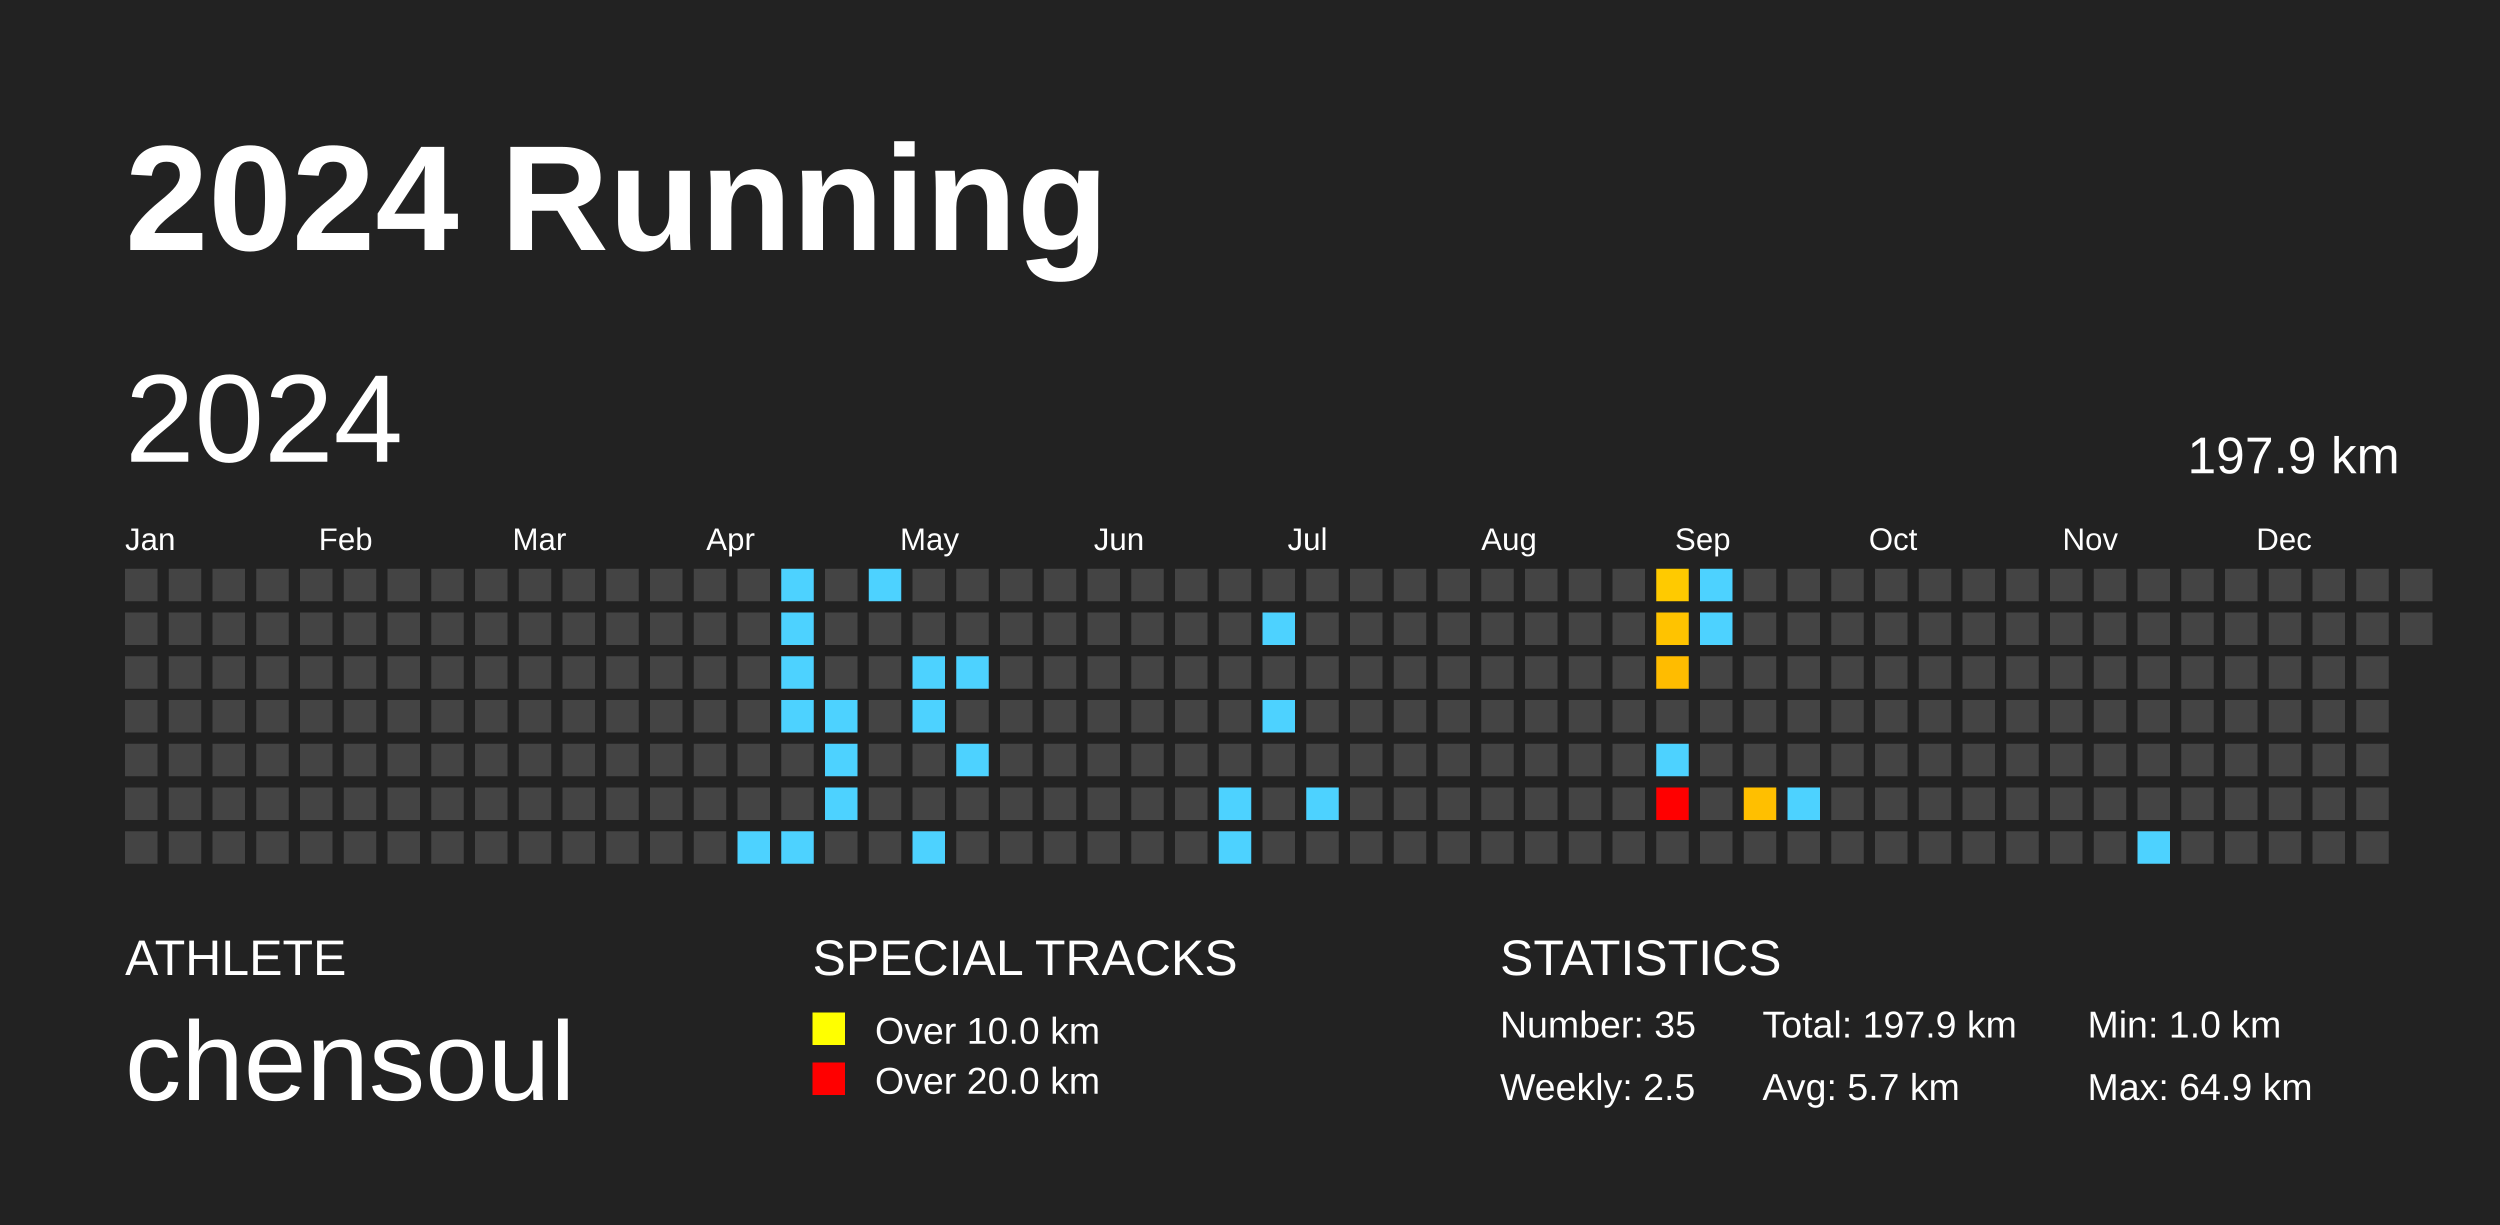
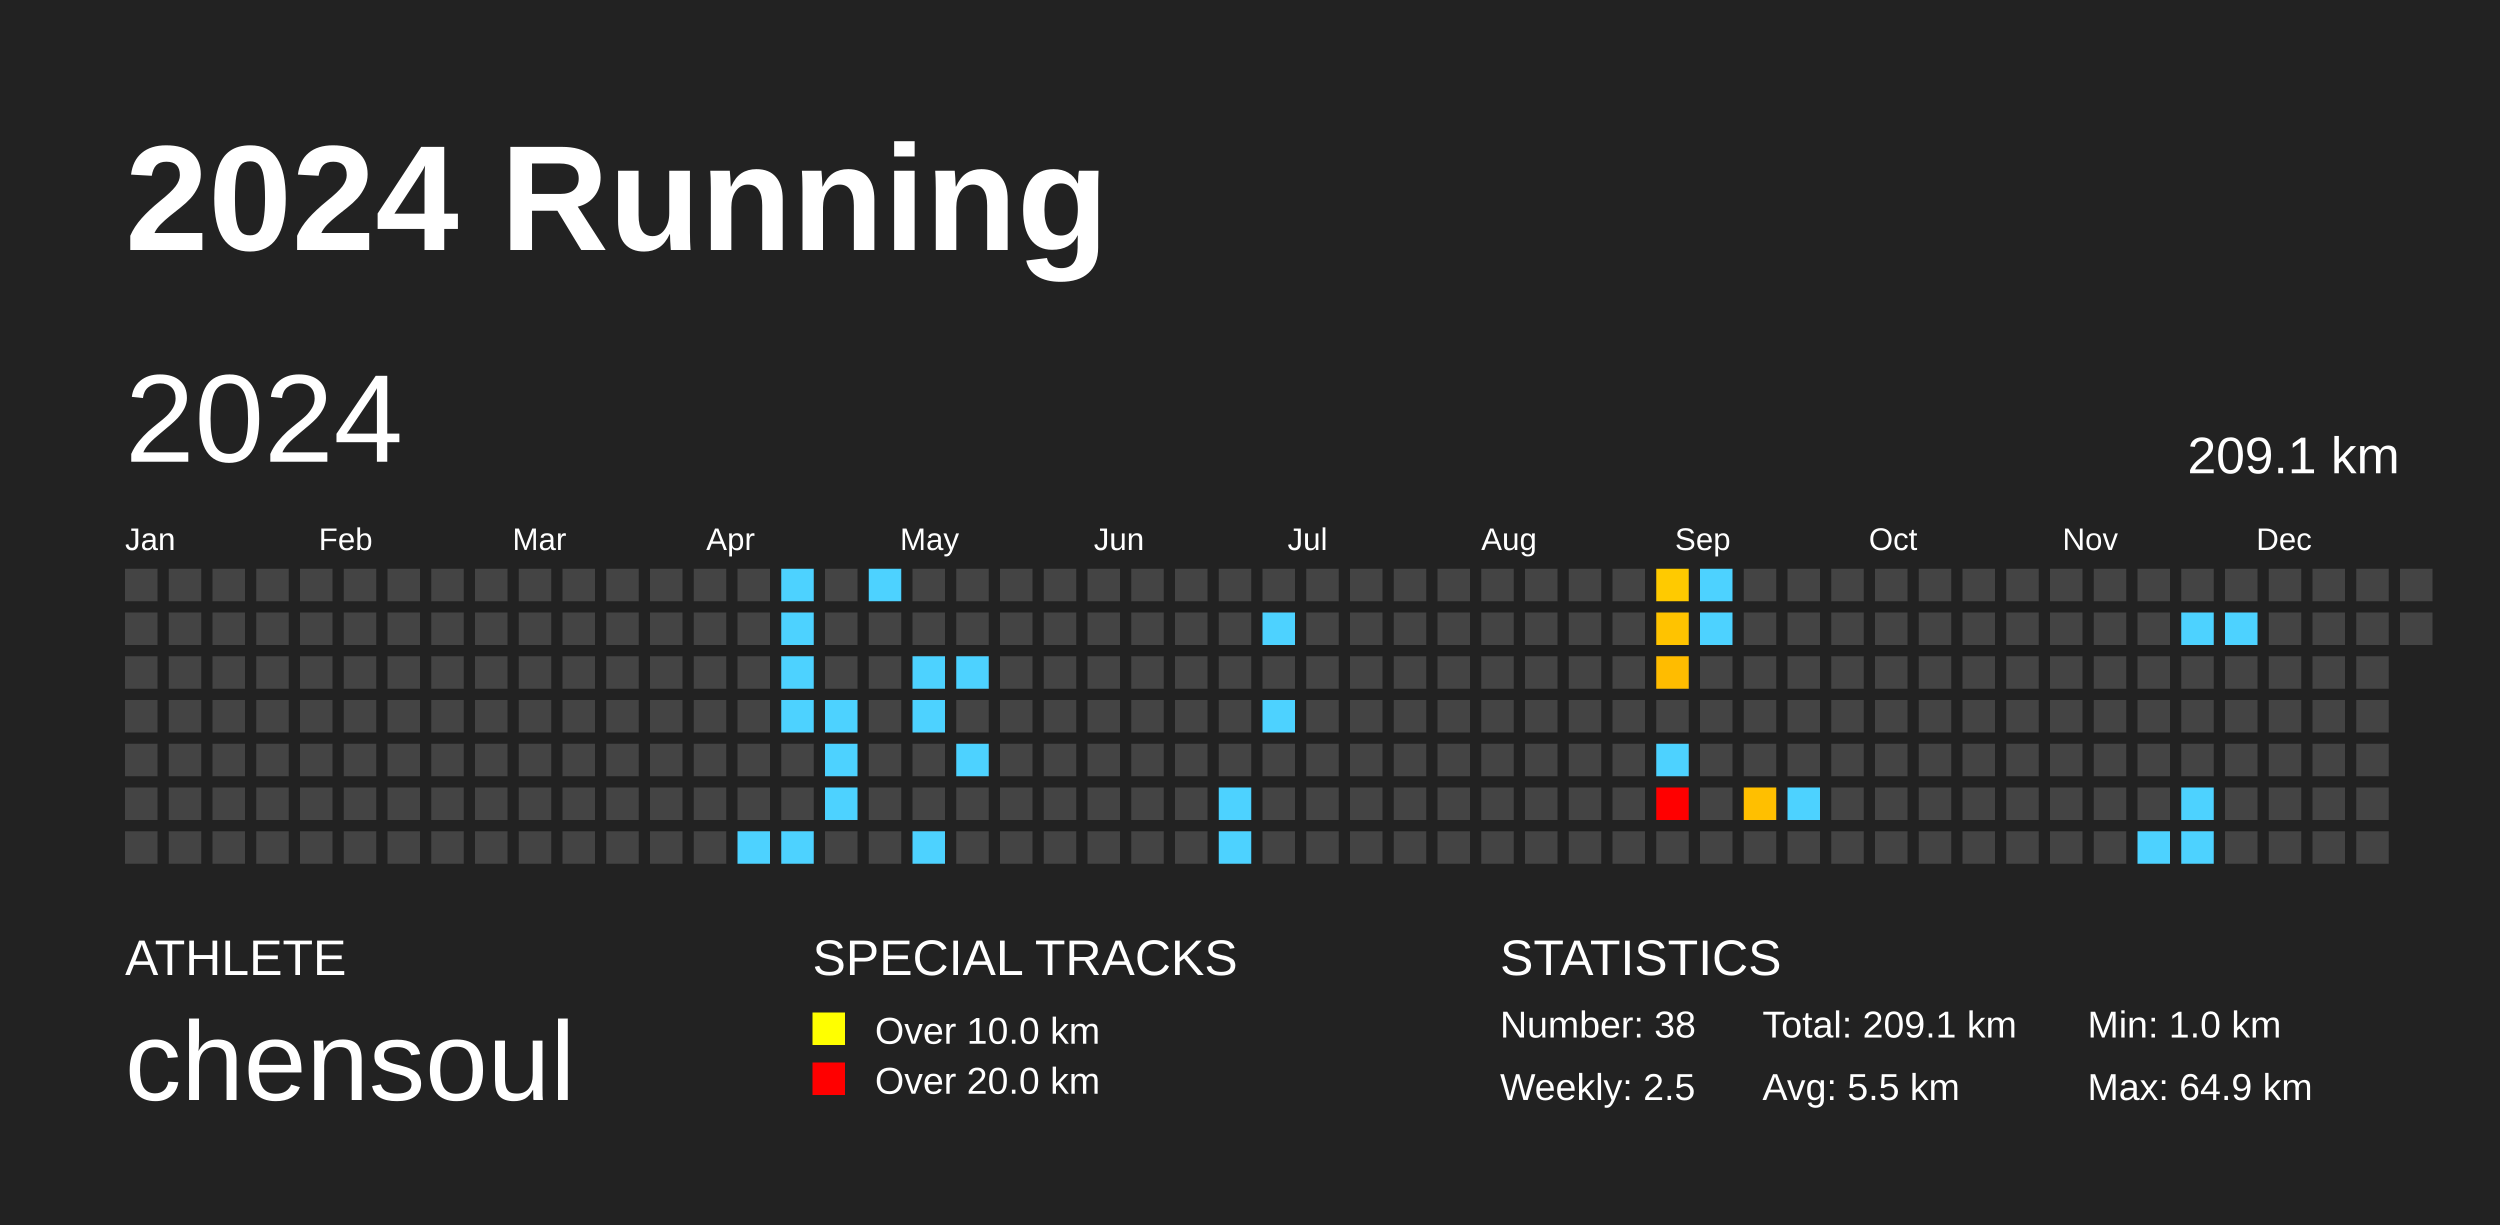
<svg xmlns="http://www.w3.org/2000/svg" baseProfile="full" height="98mm" version="1.1" viewBox="0,0,200,98" width="200mm">
  <defs />
  <rect fill="#222222" height="98" width="200" x="0" y="0" />
  <text fill="#FFFFFF" style="font-size:12px; font-family:Arial; font-weight:bold;" x="10" y="20">2024 Running</text>
  <text fill="#FFFFFF" style="font-size:4px; font-family:Arial" x="10" y="78">ATHLETE</text>
  <text fill="#FFFFFF" style="font-size:9px; font-family:Arial" x="10" y="88">chensoul</text>
  <text fill="#FFFFFF" style="font-size:4px; font-family:Arial" x="65" y="78">SPECIAL TRACKS</text>
  <rect fill="yellow" height="2.6" width="2.6" x="65" y="81" />
  <text fill="#FFFFFF" style="font-size:3px; font-family:Arial" x="70" y="83.5">Over 10.0 km</text>
  <rect fill="red" height="2.6" width="2.6" x="65" y="85" />
  <text fill="#FFFFFF" style="font-size:3px; font-family:Arial" x="70" y="87.5">Over 20.0 km</text>
  <text fill="#FFFFFF" style="font-size:4px; font-family:Arial" x="120" y="78">STATISTICS</text>
-   <text fill="#FFFFFF" style="font-size:3px; font-family:Arial" x="120" y="83">Number: 35</text>
+   <text fill="#FFFFFF" style="font-size:3px; font-family:Arial" x="120" y="83">Number: 38</text>
  <text fill="#FFFFFF" style="font-size:3px; font-family:Arial" x="120" y="88">Weekly: 2.5</text>
-   <text fill="#FFFFFF" style="font-size:3px; font-family:Arial" x="141" y="83">Total: 197.9 km</text>
-   <text fill="#FFFFFF" style="font-size:3px; font-family:Arial" x="141" y="88">Avg: 5.7 km</text>
+   <text fill="#FFFFFF" style="font-size:3px; font-family:Arial" x="141" y="83">Total: 209.1 km</text>
+   <text fill="#FFFFFF" style="font-size:3px; font-family:Arial" x="141" y="88">Avg: 5.5 km</text>
  <text fill="#FFFFFF" style="font-size:3px; font-family:Arial" x="167" y="83">Min: 1.0 km</text>
  <text fill="#FFFFFF" style="font-size:3px; font-family:Arial" x="167" y="88">Max: 64.9 km</text>
  <text dominant-baseline="hanging" fill="#FFFFFF" style="font-size:10.0px; font-family:Arial;" x="10" y="30">2024</text>
-   <text dominant-baseline="hanging" fill="#FFFFFF" style="font-size:4.125px; font-family:Arial;" x="175" y="35">197.9 km</text>
+   <text dominant-baseline="hanging" fill="#FFFFFF" style="font-size:4.125px; font-family:Arial;" x="175" y="35">209.1 km</text>
  <text fill="#FFFFFF" style="font-size:2.5px; font-family:Arial" x="10.0" y="44">Jan</text>
  <text fill="#FFFFFF" style="font-size:2.5px; font-family:Arial" x="25.5" y="44">Feb</text>
  <text fill="#FFFFFF" style="font-size:2.5px; font-family:Arial" x="41.0" y="44">Mar</text>
  <text fill="#FFFFFF" style="font-size:2.5px; font-family:Arial" x="56.5" y="44">Apr</text>
  <text fill="#FFFFFF" style="font-size:2.5px; font-family:Arial" x="72.0" y="44">May</text>
  <text fill="#FFFFFF" style="font-size:2.5px; font-family:Arial" x="87.5" y="44">Jun</text>
  <text fill="#FFFFFF" style="font-size:2.5px; font-family:Arial" x="103.0" y="44">Jul</text>
  <text fill="#FFFFFF" style="font-size:2.5px; font-family:Arial" x="118.5" y="44">Aug</text>
  <text fill="#FFFFFF" style="font-size:2.5px; font-family:Arial" x="134.0" y="44">Sep</text>
  <text fill="#FFFFFF" style="font-size:2.5px; font-family:Arial" x="149.5" y="44">Oct</text>
  <text fill="#FFFFFF" style="font-size:2.5px; font-family:Arial" x="165.0" y="44">Nov</text>
  <text fill="#FFFFFF" style="font-size:2.5px; font-family:Arial" x="180.5" y="44">Dec</text>
  <rect fill="#444444" height="2.6" width="2.6" x="10.0" y="45.5" />
  <rect fill="#444444" height="2.6" width="2.6" x="10.0" y="49.0" />
  <rect fill="#444444" height="2.6" width="2.6" x="10.0" y="52.5" />
  <rect fill="#444444" height="2.6" width="2.6" x="10.0" y="56.0" />
  <rect fill="#444444" height="2.6" width="2.6" x="10.0" y="59.5" />
  <rect fill="#444444" height="2.6" width="2.6" x="10.0" y="63.0" />
  <rect fill="#444444" height="2.6" width="2.6" x="10.0" y="66.5" />
  <rect fill="#444444" height="2.6" width="2.6" x="13.5" y="45.5" />
  <rect fill="#444444" height="2.6" width="2.6" x="13.5" y="49.0" />
  <rect fill="#444444" height="2.6" width="2.6" x="13.5" y="52.5" />
  <rect fill="#444444" height="2.6" width="2.6" x="13.5" y="56.0" />
  <rect fill="#444444" height="2.6" width="2.6" x="13.5" y="59.5" />
  <rect fill="#444444" height="2.6" width="2.6" x="13.5" y="63.0" />
  <rect fill="#444444" height="2.6" width="2.6" x="13.5" y="66.5" />
  <rect fill="#444444" height="2.6" width="2.6" x="17.0" y="45.5" />
  <rect fill="#444444" height="2.6" width="2.6" x="17.0" y="49.0" />
  <rect fill="#444444" height="2.6" width="2.6" x="17.0" y="52.5" />
  <rect fill="#444444" height="2.6" width="2.6" x="17.0" y="56.0" />
  <rect fill="#444444" height="2.6" width="2.6" x="17.0" y="59.5" />
  <rect fill="#444444" height="2.6" width="2.6" x="17.0" y="63.0" />
  <rect fill="#444444" height="2.6" width="2.6" x="17.0" y="66.5" />
  <rect fill="#444444" height="2.6" width="2.6" x="20.5" y="45.5" />
  <rect fill="#444444" height="2.6" width="2.6" x="20.5" y="49.0" />
  <rect fill="#444444" height="2.6" width="2.6" x="20.5" y="52.5" />
  <rect fill="#444444" height="2.6" width="2.6" x="20.5" y="56.0" />
  <rect fill="#444444" height="2.6" width="2.6" x="20.5" y="59.5" />
  <rect fill="#444444" height="2.6" width="2.6" x="20.5" y="63.0" />
  <rect fill="#444444" height="2.6" width="2.6" x="20.5" y="66.5" />
  <rect fill="#444444" height="2.6" width="2.6" x="24.0" y="45.5" />
  <rect fill="#444444" height="2.6" width="2.6" x="24.0" y="49.0" />
  <rect fill="#444444" height="2.6" width="2.6" x="24.0" y="52.5" />
  <rect fill="#444444" height="2.6" width="2.6" x="24.0" y="56.0" />
  <rect fill="#444444" height="2.6" width="2.6" x="24.0" y="59.5" />
  <rect fill="#444444" height="2.6" width="2.6" x="24.0" y="63.0" />
  <rect fill="#444444" height="2.6" width="2.6" x="24.0" y="66.5" />
  <rect fill="#444444" height="2.6" width="2.6" x="27.5" y="45.5" />
  <rect fill="#444444" height="2.6" width="2.6" x="27.5" y="49.0" />
  <rect fill="#444444" height="2.6" width="2.6" x="27.5" y="52.5" />
  <rect fill="#444444" height="2.6" width="2.6" x="27.5" y="56.0" />
  <rect fill="#444444" height="2.6" width="2.6" x="27.5" y="59.5" />
  <rect fill="#444444" height="2.6" width="2.6" x="27.5" y="63.0" />
  <rect fill="#444444" height="2.6" width="2.6" x="27.5" y="66.5" />
  <rect fill="#444444" height="2.6" width="2.6" x="31.0" y="45.5" />
  <rect fill="#444444" height="2.6" width="2.6" x="31.0" y="49.0" />
  <rect fill="#444444" height="2.6" width="2.6" x="31.0" y="52.5" />
  <rect fill="#444444" height="2.6" width="2.6" x="31.0" y="56.0" />
  <rect fill="#444444" height="2.6" width="2.6" x="31.0" y="59.5" />
  <rect fill="#444444" height="2.6" width="2.6" x="31.0" y="63.0" />
  <rect fill="#444444" height="2.6" width="2.6" x="31.0" y="66.5" />
  <rect fill="#444444" height="2.6" width="2.6" x="34.5" y="45.5" />
  <rect fill="#444444" height="2.6" width="2.6" x="34.5" y="49.0" />
  <rect fill="#444444" height="2.6" width="2.6" x="34.5" y="52.5" />
  <rect fill="#444444" height="2.6" width="2.6" x="34.5" y="56.0" />
  <rect fill="#444444" height="2.6" width="2.6" x="34.5" y="59.5" />
  <rect fill="#444444" height="2.6" width="2.6" x="34.5" y="63.0" />
  <rect fill="#444444" height="2.6" width="2.6" x="34.5" y="66.5" />
  <rect fill="#444444" height="2.6" width="2.6" x="38.0" y="45.5" />
  <rect fill="#444444" height="2.6" width="2.6" x="38.0" y="49.0" />
  <rect fill="#444444" height="2.6" width="2.6" x="38.0" y="52.5" />
  <rect fill="#444444" height="2.6" width="2.6" x="38.0" y="56.0" />
  <rect fill="#444444" height="2.6" width="2.6" x="38.0" y="59.5" />
  <rect fill="#444444" height="2.6" width="2.6" x="38.0" y="63.0" />
  <rect fill="#444444" height="2.6" width="2.6" x="38.0" y="66.5" />
  <rect fill="#444444" height="2.6" width="2.6" x="41.5" y="45.5" />
  <rect fill="#444444" height="2.6" width="2.6" x="41.5" y="49.0" />
  <rect fill="#444444" height="2.6" width="2.6" x="41.5" y="52.5" />
  <rect fill="#444444" height="2.6" width="2.6" x="41.5" y="56.0" />
  <rect fill="#444444" height="2.6" width="2.6" x="41.5" y="59.5" />
  <rect fill="#444444" height="2.6" width="2.6" x="41.5" y="63.0" />
  <rect fill="#444444" height="2.6" width="2.6" x="41.5" y="66.5" />
  <rect fill="#444444" height="2.6" width="2.6" x="45.0" y="45.5" />
  <rect fill="#444444" height="2.6" width="2.6" x="45.0" y="49.0" />
  <rect fill="#444444" height="2.6" width="2.6" x="45.0" y="52.5" />
  <rect fill="#444444" height="2.6" width="2.6" x="45.0" y="56.0" />
  <rect fill="#444444" height="2.6" width="2.6" x="45.0" y="59.5" />
  <rect fill="#444444" height="2.6" width="2.6" x="45.0" y="63.0" />
  <rect fill="#444444" height="2.6" width="2.6" x="45.0" y="66.5" />
  <rect fill="#444444" height="2.6" width="2.6" x="48.5" y="45.5" />
  <rect fill="#444444" height="2.6" width="2.6" x="48.5" y="49.0" />
  <rect fill="#444444" height="2.6" width="2.6" x="48.5" y="52.5" />
  <rect fill="#444444" height="2.6" width="2.6" x="48.5" y="56.0" />
  <rect fill="#444444" height="2.6" width="2.6" x="48.5" y="59.5" />
  <rect fill="#444444" height="2.6" width="2.6" x="48.5" y="63.0" />
  <rect fill="#444444" height="2.6" width="2.6" x="48.5" y="66.5" />
  <rect fill="#444444" height="2.6" width="2.6" x="52.0" y="45.5" />
  <rect fill="#444444" height="2.6" width="2.6" x="52.0" y="49.0" />
  <rect fill="#444444" height="2.6" width="2.6" x="52.0" y="52.5" />
  <rect fill="#444444" height="2.6" width="2.6" x="52.0" y="56.0" />
  <rect fill="#444444" height="2.6" width="2.6" x="52.0" y="59.5" />
  <rect fill="#444444" height="2.6" width="2.6" x="52.0" y="63.0" />
  <rect fill="#444444" height="2.6" width="2.6" x="52.0" y="66.5" />
  <rect fill="#444444" height="2.6" width="2.6" x="55.5" y="45.5" />
  <rect fill="#444444" height="2.6" width="2.6" x="55.5" y="49.0" />
  <rect fill="#444444" height="2.6" width="2.6" x="55.5" y="52.5" />
  <rect fill="#444444" height="2.6" width="2.6" x="55.5" y="56.0" />
  <rect fill="#444444" height="2.6" width="2.6" x="55.5" y="59.5" />
  <rect fill="#444444" height="2.6" width="2.6" x="55.5" y="63.0" />
  <rect fill="#444444" height="2.6" width="2.6" x="55.5" y="66.5" />
  <rect fill="#444444" height="2.6" width="2.6" x="59.0" y="45.5" />
  <rect fill="#444444" height="2.6" width="2.6" x="59.0" y="49.0" />
  <rect fill="#444444" height="2.6" width="2.6" x="59.0" y="52.5" />
  <rect fill="#444444" height="2.6" width="2.6" x="59.0" y="56.0" />
  <rect fill="#444444" height="2.6" width="2.6" x="59.0" y="59.5" />
  <rect fill="#444444" height="2.6" width="2.6" x="59.0" y="63.0" />
  <rect fill="#4dd2ff" height="2.6" width="2.6" x="59.0" y="66.5" />
  <rect fill="#4dd2ff" height="2.6" width="2.6" x="62.5" y="45.5" />
  <rect fill="#4dd2ff" height="2.6" width="2.6" x="62.5" y="49.0" />
  <rect fill="#4dd2ff" height="2.6" width="2.6" x="62.5" y="52.5" />
  <rect fill="#4dd2ff" height="2.6" width="2.6" x="62.5" y="56.0" />
  <rect fill="#444444" height="2.6" width="2.6" x="62.5" y="59.5" />
  <rect fill="#444444" height="2.6" width="2.6" x="62.5" y="63.0" />
  <rect fill="#4dd2ff" height="2.6" width="2.6" x="62.5" y="66.5" />
  <rect fill="#444444" height="2.6" width="2.6" x="66.0" y="45.5" />
  <rect fill="#444444" height="2.6" width="2.6" x="66.0" y="49.0" />
  <rect fill="#444444" height="2.6" width="2.6" x="66.0" y="52.5" />
  <rect fill="#4dd2ff" height="2.6" width="2.6" x="66.0" y="56.0" />
  <rect fill="#4dd2ff" height="2.6" width="2.6" x="66.0" y="59.5" />
  <rect fill="#4dd2ff" height="2.6" width="2.6" x="66.0" y="63.0" />
  <rect fill="#444444" height="2.6" width="2.6" x="66.0" y="66.5" />
  <rect fill="#4dd2ff" height="2.6" width="2.6" x="69.5" y="45.5" />
  <rect fill="#444444" height="2.6" width="2.6" x="69.5" y="49.0" />
  <rect fill="#444444" height="2.6" width="2.6" x="69.5" y="52.5" />
  <rect fill="#444444" height="2.6" width="2.6" x="69.5" y="56.0" />
  <rect fill="#444444" height="2.6" width="2.6" x="69.5" y="59.5" />
  <rect fill="#444444" height="2.6" width="2.6" x="69.5" y="63.0" />
  <rect fill="#444444" height="2.6" width="2.6" x="69.5" y="66.5" />
  <rect fill="#444444" height="2.6" width="2.6" x="73.0" y="45.5" />
  <rect fill="#444444" height="2.6" width="2.6" x="73.0" y="49.0" />
  <rect fill="#4dd2ff" height="2.6" width="2.6" x="73.0" y="52.5" />
  <rect fill="#4dd2ff" height="2.6" width="2.6" x="73.0" y="56.0" />
  <rect fill="#444444" height="2.6" width="2.6" x="73.0" y="59.5" />
  <rect fill="#444444" height="2.6" width="2.6" x="73.0" y="63.0" />
  <rect fill="#4dd2ff" height="2.6" width="2.6" x="73.0" y="66.5" />
  <rect fill="#444444" height="2.6" width="2.6" x="76.5" y="45.5" />
  <rect fill="#444444" height="2.6" width="2.6" x="76.5" y="49.0" />
  <rect fill="#4dd2ff" height="2.6" width="2.6" x="76.5" y="52.5" />
  <rect fill="#444444" height="2.6" width="2.6" x="76.5" y="56.0" />
  <rect fill="#4dd2ff" height="2.6" width="2.6" x="76.5" y="59.5" />
  <rect fill="#444444" height="2.6" width="2.6" x="76.5" y="63.0" />
  <rect fill="#444444" height="2.6" width="2.6" x="76.5" y="66.5" />
  <rect fill="#444444" height="2.6" width="2.6" x="80.0" y="45.5" />
  <rect fill="#444444" height="2.6" width="2.6" x="80.0" y="49.0" />
  <rect fill="#444444" height="2.6" width="2.6" x="80.0" y="52.5" />
  <rect fill="#444444" height="2.6" width="2.6" x="80.0" y="56.0" />
  <rect fill="#444444" height="2.6" width="2.6" x="80.0" y="59.5" />
  <rect fill="#444444" height="2.6" width="2.6" x="80.0" y="63.0" />
  <rect fill="#444444" height="2.6" width="2.6" x="80.0" y="66.5" />
  <rect fill="#444444" height="2.6" width="2.6" x="83.5" y="45.5" />
  <rect fill="#444444" height="2.6" width="2.6" x="83.5" y="49.0" />
  <rect fill="#444444" height="2.6" width="2.6" x="83.5" y="52.5" />
  <rect fill="#444444" height="2.6" width="2.6" x="83.5" y="56.0" />
  <rect fill="#444444" height="2.6" width="2.6" x="83.5" y="59.5" />
  <rect fill="#444444" height="2.6" width="2.6" x="83.5" y="63.0" />
  <rect fill="#444444" height="2.6" width="2.6" x="83.5" y="66.5" />
  <rect fill="#444444" height="2.6" width="2.6" x="87.0" y="45.5" />
  <rect fill="#444444" height="2.6" width="2.6" x="87.0" y="49.0" />
  <rect fill="#444444" height="2.6" width="2.6" x="87.0" y="52.5" />
  <rect fill="#444444" height="2.6" width="2.6" x="87.0" y="56.0" />
  <rect fill="#444444" height="2.6" width="2.6" x="87.0" y="59.5" />
  <rect fill="#444444" height="2.6" width="2.6" x="87.0" y="63.0" />
  <rect fill="#444444" height="2.6" width="2.6" x="87.0" y="66.5" />
  <rect fill="#444444" height="2.6" width="2.6" x="90.5" y="45.5" />
  <rect fill="#444444" height="2.6" width="2.6" x="90.5" y="49.0" />
  <rect fill="#444444" height="2.6" width="2.6" x="90.5" y="52.5" />
  <rect fill="#444444" height="2.6" width="2.6" x="90.5" y="56.0" />
  <rect fill="#444444" height="2.6" width="2.6" x="90.5" y="59.5" />
  <rect fill="#444444" height="2.6" width="2.6" x="90.5" y="63.0" />
  <rect fill="#444444" height="2.6" width="2.6" x="90.5" y="66.5" />
  <rect fill="#444444" height="2.6" width="2.6" x="94.0" y="45.5" />
  <rect fill="#444444" height="2.6" width="2.6" x="94.0" y="49.0" />
  <rect fill="#444444" height="2.6" width="2.6" x="94.0" y="52.5" />
  <rect fill="#444444" height="2.6" width="2.6" x="94.0" y="56.0" />
  <rect fill="#444444" height="2.6" width="2.6" x="94.0" y="59.5" />
  <rect fill="#444444" height="2.6" width="2.6" x="94.0" y="63.0" />
  <rect fill="#444444" height="2.6" width="2.6" x="94.0" y="66.5" />
  <rect fill="#444444" height="2.6" width="2.6" x="97.5" y="45.5" />
  <rect fill="#444444" height="2.6" width="2.6" x="97.5" y="49.0" />
  <rect fill="#444444" height="2.6" width="2.6" x="97.5" y="52.5" />
  <rect fill="#444444" height="2.6" width="2.6" x="97.5" y="56.0" />
  <rect fill="#444444" height="2.6" width="2.6" x="97.5" y="59.5" />
  <rect fill="#4dd2ff" height="2.6" width="2.6" x="97.5" y="63.0" />
  <rect fill="#4dd2ff" height="2.6" width="2.6" x="97.5" y="66.5" />
  <rect fill="#444444" height="2.6" width="2.6" x="101.0" y="45.5" />
  <rect fill="#4dd2ff" height="2.6" width="2.6" x="101.0" y="49.0" />
  <rect fill="#444444" height="2.6" width="2.6" x="101.0" y="52.5" />
  <rect fill="#4dd2ff" height="2.6" width="2.6" x="101.0" y="56.0" />
  <rect fill="#444444" height="2.6" width="2.6" x="101.0" y="59.5" />
  <rect fill="#444444" height="2.6" width="2.6" x="101.0" y="63.0" />
  <rect fill="#444444" height="2.6" width="2.6" x="101.0" y="66.5" />
  <rect fill="#444444" height="2.6" width="2.6" x="104.5" y="45.5" />
  <rect fill="#444444" height="2.6" width="2.6" x="104.5" y="49.0" />
  <rect fill="#444444" height="2.6" width="2.6" x="104.5" y="52.5" />
  <rect fill="#444444" height="2.6" width="2.6" x="104.5" y="56.0" />
  <rect fill="#444444" height="2.6" width="2.6" x="104.5" y="59.5" />
-   <rect fill="#4dd2ff" height="2.6" width="2.6" x="104.5" y="63.0" />
+   <rect fill="#444444" height="2.6" width="2.6" x="104.5" y="63.0" />
  <rect fill="#444444" height="2.6" width="2.6" x="104.5" y="66.5" />
  <rect fill="#444444" height="2.6" width="2.6" x="108.0" y="45.5" />
  <rect fill="#444444" height="2.6" width="2.6" x="108.0" y="49.0" />
  <rect fill="#444444" height="2.6" width="2.6" x="108.0" y="52.5" />
  <rect fill="#444444" height="2.6" width="2.6" x="108.0" y="56.0" />
  <rect fill="#444444" height="2.6" width="2.6" x="108.0" y="59.5" />
  <rect fill="#444444" height="2.6" width="2.6" x="108.0" y="63.0" />
  <rect fill="#444444" height="2.6" width="2.6" x="108.0" y="66.5" />
  <rect fill="#444444" height="2.6" width="2.6" x="111.5" y="45.5" />
  <rect fill="#444444" height="2.6" width="2.6" x="111.5" y="49.0" />
  <rect fill="#444444" height="2.6" width="2.6" x="111.5" y="52.5" />
  <rect fill="#444444" height="2.6" width="2.6" x="111.5" y="56.0" />
  <rect fill="#444444" height="2.6" width="2.6" x="111.5" y="59.5" />
  <rect fill="#444444" height="2.6" width="2.6" x="111.5" y="63.0" />
  <rect fill="#444444" height="2.6" width="2.6" x="111.5" y="66.5" />
  <rect fill="#444444" height="2.6" width="2.6" x="115.0" y="45.5" />
  <rect fill="#444444" height="2.6" width="2.6" x="115.0" y="49.0" />
  <rect fill="#444444" height="2.6" width="2.6" x="115.0" y="52.5" />
  <rect fill="#444444" height="2.6" width="2.6" x="115.0" y="56.0" />
  <rect fill="#444444" height="2.6" width="2.6" x="115.0" y="59.5" />
  <rect fill="#444444" height="2.6" width="2.6" x="115.0" y="63.0" />
  <rect fill="#444444" height="2.6" width="2.6" x="115.0" y="66.5" />
  <rect fill="#444444" height="2.6" width="2.6" x="118.5" y="45.5" />
  <rect fill="#444444" height="2.6" width="2.6" x="118.5" y="49.0" />
  <rect fill="#444444" height="2.6" width="2.6" x="118.5" y="52.5" />
  <rect fill="#444444" height="2.6" width="2.6" x="118.5" y="56.0" />
  <rect fill="#444444" height="2.6" width="2.6" x="118.5" y="59.5" />
  <rect fill="#444444" height="2.6" width="2.6" x="118.5" y="63.0" />
  <rect fill="#444444" height="2.6" width="2.6" x="118.5" y="66.5" />
  <rect fill="#444444" height="2.6" width="2.6" x="122.0" y="45.5" />
  <rect fill="#444444" height="2.6" width="2.6" x="122.0" y="49.0" />
  <rect fill="#444444" height="2.6" width="2.6" x="122.0" y="52.5" />
  <rect fill="#444444" height="2.6" width="2.6" x="122.0" y="56.0" />
  <rect fill="#444444" height="2.6" width="2.6" x="122.0" y="59.5" />
  <rect fill="#444444" height="2.6" width="2.6" x="122.0" y="63.0" />
  <rect fill="#444444" height="2.6" width="2.6" x="122.0" y="66.5" />
  <rect fill="#444444" height="2.6" width="2.6" x="125.5" y="45.5" />
  <rect fill="#444444" height="2.6" width="2.6" x="125.5" y="49.0" />
  <rect fill="#444444" height="2.6" width="2.6" x="125.5" y="52.5" />
  <rect fill="#444444" height="2.6" width="2.6" x="125.5" y="56.0" />
  <rect fill="#444444" height="2.6" width="2.6" x="125.5" y="59.5" />
  <rect fill="#444444" height="2.6" width="2.6" x="125.5" y="63.0" />
  <rect fill="#444444" height="2.6" width="2.6" x="125.5" y="66.5" />
  <rect fill="#444444" height="2.6" width="2.6" x="129.0" y="45.5" />
  <rect fill="#444444" height="2.6" width="2.6" x="129.0" y="49.0" />
  <rect fill="#444444" height="2.6" width="2.6" x="129.0" y="52.5" />
  <rect fill="#444444" height="2.6" width="2.6" x="129.0" y="56.0" />
  <rect fill="#444444" height="2.6" width="2.6" x="129.0" y="59.5" />
  <rect fill="#444444" height="2.6" width="2.6" x="129.0" y="63.0" />
  <rect fill="#444444" height="2.6" width="2.6" x="129.0" y="66.5" />
  <rect fill="#ffca00" height="2.6" width="2.6" x="132.5" y="45.5" />
  <rect fill="#ffc300" height="2.6" width="2.6" x="132.5" y="49.0" />
  <rect fill="#ffbc00" height="2.6" width="2.6" x="132.5" y="52.5" />
  <rect fill="#444444" height="2.6" width="2.6" x="132.5" y="56.0" />
  <rect fill="#4dd2ff" height="2.6" width="2.6" x="132.5" y="59.5" />
  <rect fill="red" height="2.6" width="2.6" x="132.5" y="63.0" />
  <rect fill="#444444" height="2.6" width="2.6" x="132.5" y="66.5" />
  <rect fill="#4dd2ff" height="2.6" width="2.6" x="136.0" y="45.5" />
  <rect fill="#4dd2ff" height="2.6" width="2.6" x="136.0" y="49.0" />
  <rect fill="#444444" height="2.6" width="2.6" x="136.0" y="52.5" />
  <rect fill="#444444" height="2.6" width="2.6" x="136.0" y="56.0" />
  <rect fill="#444444" height="2.6" width="2.6" x="136.0" y="59.5" />
  <rect fill="#444444" height="2.6" width="2.6" x="136.0" y="63.0" />
  <rect fill="#444444" height="2.6" width="2.6" x="136.0" y="66.5" />
  <rect fill="#444444" height="2.6" width="2.6" x="139.5" y="45.5" />
  <rect fill="#444444" height="2.6" width="2.6" x="139.5" y="49.0" />
  <rect fill="#444444" height="2.6" width="2.6" x="139.5" y="52.5" />
  <rect fill="#444444" height="2.6" width="2.6" x="139.5" y="56.0" />
  <rect fill="#444444" height="2.6" width="2.6" x="139.5" y="59.5" />
  <rect fill="#ffbf00" height="2.6" width="2.6" x="139.5" y="63.0" />
  <rect fill="#444444" height="2.6" width="2.6" x="139.5" y="66.5" />
  <rect fill="#444444" height="2.6" width="2.6" x="143.0" y="45.5" />
  <rect fill="#444444" height="2.6" width="2.6" x="143.0" y="49.0" />
  <rect fill="#444444" height="2.6" width="2.6" x="143.0" y="52.5" />
  <rect fill="#444444" height="2.6" width="2.6" x="143.0" y="56.0" />
  <rect fill="#444444" height="2.6" width="2.6" x="143.0" y="59.5" />
  <rect fill="#4dd2ff" height="2.6" width="2.6" x="143.0" y="63.0" />
  <rect fill="#444444" height="2.6" width="2.6" x="143.0" y="66.5" />
  <rect fill="#444444" height="2.6" width="2.6" x="146.5" y="45.5" />
  <rect fill="#444444" height="2.6" width="2.6" x="146.5" y="49.0" />
  <rect fill="#444444" height="2.6" width="2.6" x="146.5" y="52.5" />
  <rect fill="#444444" height="2.6" width="2.6" x="146.5" y="56.0" />
  <rect fill="#444444" height="2.6" width="2.6" x="146.5" y="59.5" />
  <rect fill="#444444" height="2.6" width="2.6" x="146.5" y="63.0" />
  <rect fill="#444444" height="2.6" width="2.6" x="146.5" y="66.5" />
  <rect fill="#444444" height="2.6" width="2.6" x="150.0" y="45.5" />
  <rect fill="#444444" height="2.6" width="2.6" x="150.0" y="49.0" />
  <rect fill="#444444" height="2.6" width="2.6" x="150.0" y="52.5" />
  <rect fill="#444444" height="2.6" width="2.6" x="150.0" y="56.0" />
  <rect fill="#444444" height="2.6" width="2.6" x="150.0" y="59.5" />
  <rect fill="#444444" height="2.6" width="2.6" x="150.0" y="63.0" />
  <rect fill="#444444" height="2.6" width="2.6" x="150.0" y="66.5" />
  <rect fill="#444444" height="2.6" width="2.6" x="153.5" y="45.5" />
  <rect fill="#444444" height="2.6" width="2.6" x="153.5" y="49.0" />
  <rect fill="#444444" height="2.6" width="2.6" x="153.5" y="52.5" />
  <rect fill="#444444" height="2.6" width="2.6" x="153.5" y="56.0" />
  <rect fill="#444444" height="2.6" width="2.6" x="153.5" y="59.5" />
  <rect fill="#444444" height="2.6" width="2.6" x="153.5" y="63.0" />
  <rect fill="#444444" height="2.6" width="2.6" x="153.5" y="66.5" />
  <rect fill="#444444" height="2.6" width="2.6" x="157.0" y="45.5" />
  <rect fill="#444444" height="2.6" width="2.6" x="157.0" y="49.0" />
  <rect fill="#444444" height="2.6" width="2.6" x="157.0" y="52.5" />
  <rect fill="#444444" height="2.6" width="2.6" x="157.0" y="56.0" />
  <rect fill="#444444" height="2.6" width="2.6" x="157.0" y="59.5" />
  <rect fill="#444444" height="2.6" width="2.6" x="157.0" y="63.0" />
  <rect fill="#444444" height="2.6" width="2.6" x="157.0" y="66.5" />
  <rect fill="#444444" height="2.6" width="2.6" x="160.5" y="45.5" />
  <rect fill="#444444" height="2.6" width="2.6" x="160.5" y="49.0" />
  <rect fill="#444444" height="2.6" width="2.6" x="160.5" y="52.5" />
  <rect fill="#444444" height="2.6" width="2.6" x="160.5" y="56.0" />
  <rect fill="#444444" height="2.6" width="2.6" x="160.5" y="59.5" />
  <rect fill="#444444" height="2.6" width="2.6" x="160.5" y="63.0" />
  <rect fill="#444444" height="2.6" width="2.6" x="160.5" y="66.5" />
  <rect fill="#444444" height="2.6" width="2.6" x="164.0" y="45.5" />
  <rect fill="#444444" height="2.6" width="2.6" x="164.0" y="49.0" />
  <rect fill="#444444" height="2.6" width="2.6" x="164.0" y="52.5" />
  <rect fill="#444444" height="2.6" width="2.6" x="164.0" y="56.0" />
  <rect fill="#444444" height="2.6" width="2.6" x="164.0" y="59.5" />
  <rect fill="#444444" height="2.6" width="2.6" x="164.0" y="63.0" />
  <rect fill="#444444" height="2.6" width="2.6" x="164.0" y="66.5" />
  <rect fill="#444444" height="2.6" width="2.6" x="167.5" y="45.5" />
  <rect fill="#444444" height="2.6" width="2.6" x="167.5" y="49.0" />
  <rect fill="#444444" height="2.6" width="2.6" x="167.5" y="52.5" />
  <rect fill="#444444" height="2.6" width="2.6" x="167.5" y="56.0" />
  <rect fill="#444444" height="2.6" width="2.6" x="167.5" y="59.5" />
  <rect fill="#444444" height="2.6" width="2.6" x="167.5" y="63.0" />
  <rect fill="#444444" height="2.6" width="2.6" x="167.5" y="66.5" />
  <rect fill="#444444" height="2.6" width="2.6" x="171.0" y="45.5" />
  <rect fill="#444444" height="2.6" width="2.6" x="171.0" y="49.0" />
  <rect fill="#444444" height="2.6" width="2.6" x="171.0" y="52.5" />
  <rect fill="#444444" height="2.6" width="2.6" x="171.0" y="56.0" />
  <rect fill="#444444" height="2.6" width="2.6" x="171.0" y="59.5" />
  <rect fill="#444444" height="2.6" width="2.6" x="171.0" y="63.0" />
  <rect fill="#4dd2ff" height="2.6" width="2.6" x="171.0" y="66.5" />
  <rect fill="#444444" height="2.6" width="2.6" x="174.5" y="45.5" />
-   <rect fill="#444444" height="2.6" width="2.6" x="174.5" y="49.0" />
+   <rect fill="#4dd2ff" height="2.6" width="2.6" x="174.5" y="49.0" />
  <rect fill="#444444" height="2.6" width="2.6" x="174.5" y="52.5" />
  <rect fill="#444444" height="2.6" width="2.6" x="174.5" y="56.0" />
  <rect fill="#444444" height="2.6" width="2.6" x="174.5" y="59.5" />
-   <rect fill="#444444" height="2.6" width="2.6" x="174.5" y="63.0" />
-   <rect fill="#444444" height="2.6" width="2.6" x="174.5" y="66.5" />
+   <rect fill="#4dd2ff" height="2.6" width="2.6" x="174.5" y="63.0" />
+   <rect fill="#4dd2ff" height="2.6" width="2.6" x="174.5" y="66.5" />
  <rect fill="#444444" height="2.6" width="2.6" x="178.0" y="45.5" />
-   <rect fill="#444444" height="2.6" width="2.6" x="178.0" y="49.0" />
+   <rect fill="#4dd2ff" height="2.6" width="2.6" x="178.0" y="49.0" />
  <rect fill="#444444" height="2.6" width="2.6" x="178.0" y="52.5" />
  <rect fill="#444444" height="2.6" width="2.6" x="178.0" y="56.0" />
  <rect fill="#444444" height="2.6" width="2.6" x="178.0" y="59.5" />
  <rect fill="#444444" height="2.6" width="2.6" x="178.0" y="63.0" />
  <rect fill="#444444" height="2.6" width="2.6" x="178.0" y="66.5" />
  <rect fill="#444444" height="2.6" width="2.6" x="181.5" y="45.5" />
  <rect fill="#444444" height="2.6" width="2.6" x="181.5" y="49.0" />
  <rect fill="#444444" height="2.6" width="2.6" x="181.5" y="52.5" />
  <rect fill="#444444" height="2.6" width="2.6" x="181.5" y="56.0" />
  <rect fill="#444444" height="2.6" width="2.6" x="181.5" y="59.5" />
  <rect fill="#444444" height="2.6" width="2.6" x="181.5" y="63.0" />
  <rect fill="#444444" height="2.6" width="2.6" x="181.5" y="66.5" />
  <rect fill="#444444" height="2.6" width="2.6" x="185.0" y="45.5" />
  <rect fill="#444444" height="2.6" width="2.6" x="185.0" y="49.0" />
  <rect fill="#444444" height="2.6" width="2.6" x="185.0" y="52.5" />
  <rect fill="#444444" height="2.6" width="2.6" x="185.0" y="56.0" />
  <rect fill="#444444" height="2.6" width="2.6" x="185.0" y="59.5" />
  <rect fill="#444444" height="2.6" width="2.6" x="185.0" y="63.0" />
  <rect fill="#444444" height="2.6" width="2.6" x="185.0" y="66.5" />
  <rect fill="#444444" height="2.6" width="2.6" x="188.5" y="45.5" />
  <rect fill="#444444" height="2.6" width="2.6" x="188.5" y="49.0" />
  <rect fill="#444444" height="2.6" width="2.6" x="188.5" y="52.5" />
  <rect fill="#444444" height="2.6" width="2.6" x="188.5" y="56.0" />
  <rect fill="#444444" height="2.6" width="2.6" x="188.5" y="59.5" />
  <rect fill="#444444" height="2.6" width="2.6" x="188.5" y="63.0" />
  <rect fill="#444444" height="2.6" width="2.6" x="188.5" y="66.5" />
  <rect fill="#444444" height="2.6" width="2.6" x="192.0" y="45.5" />
  <rect fill="#444444" height="2.6" width="2.6" x="192.0" y="49.0" />
</svg>
